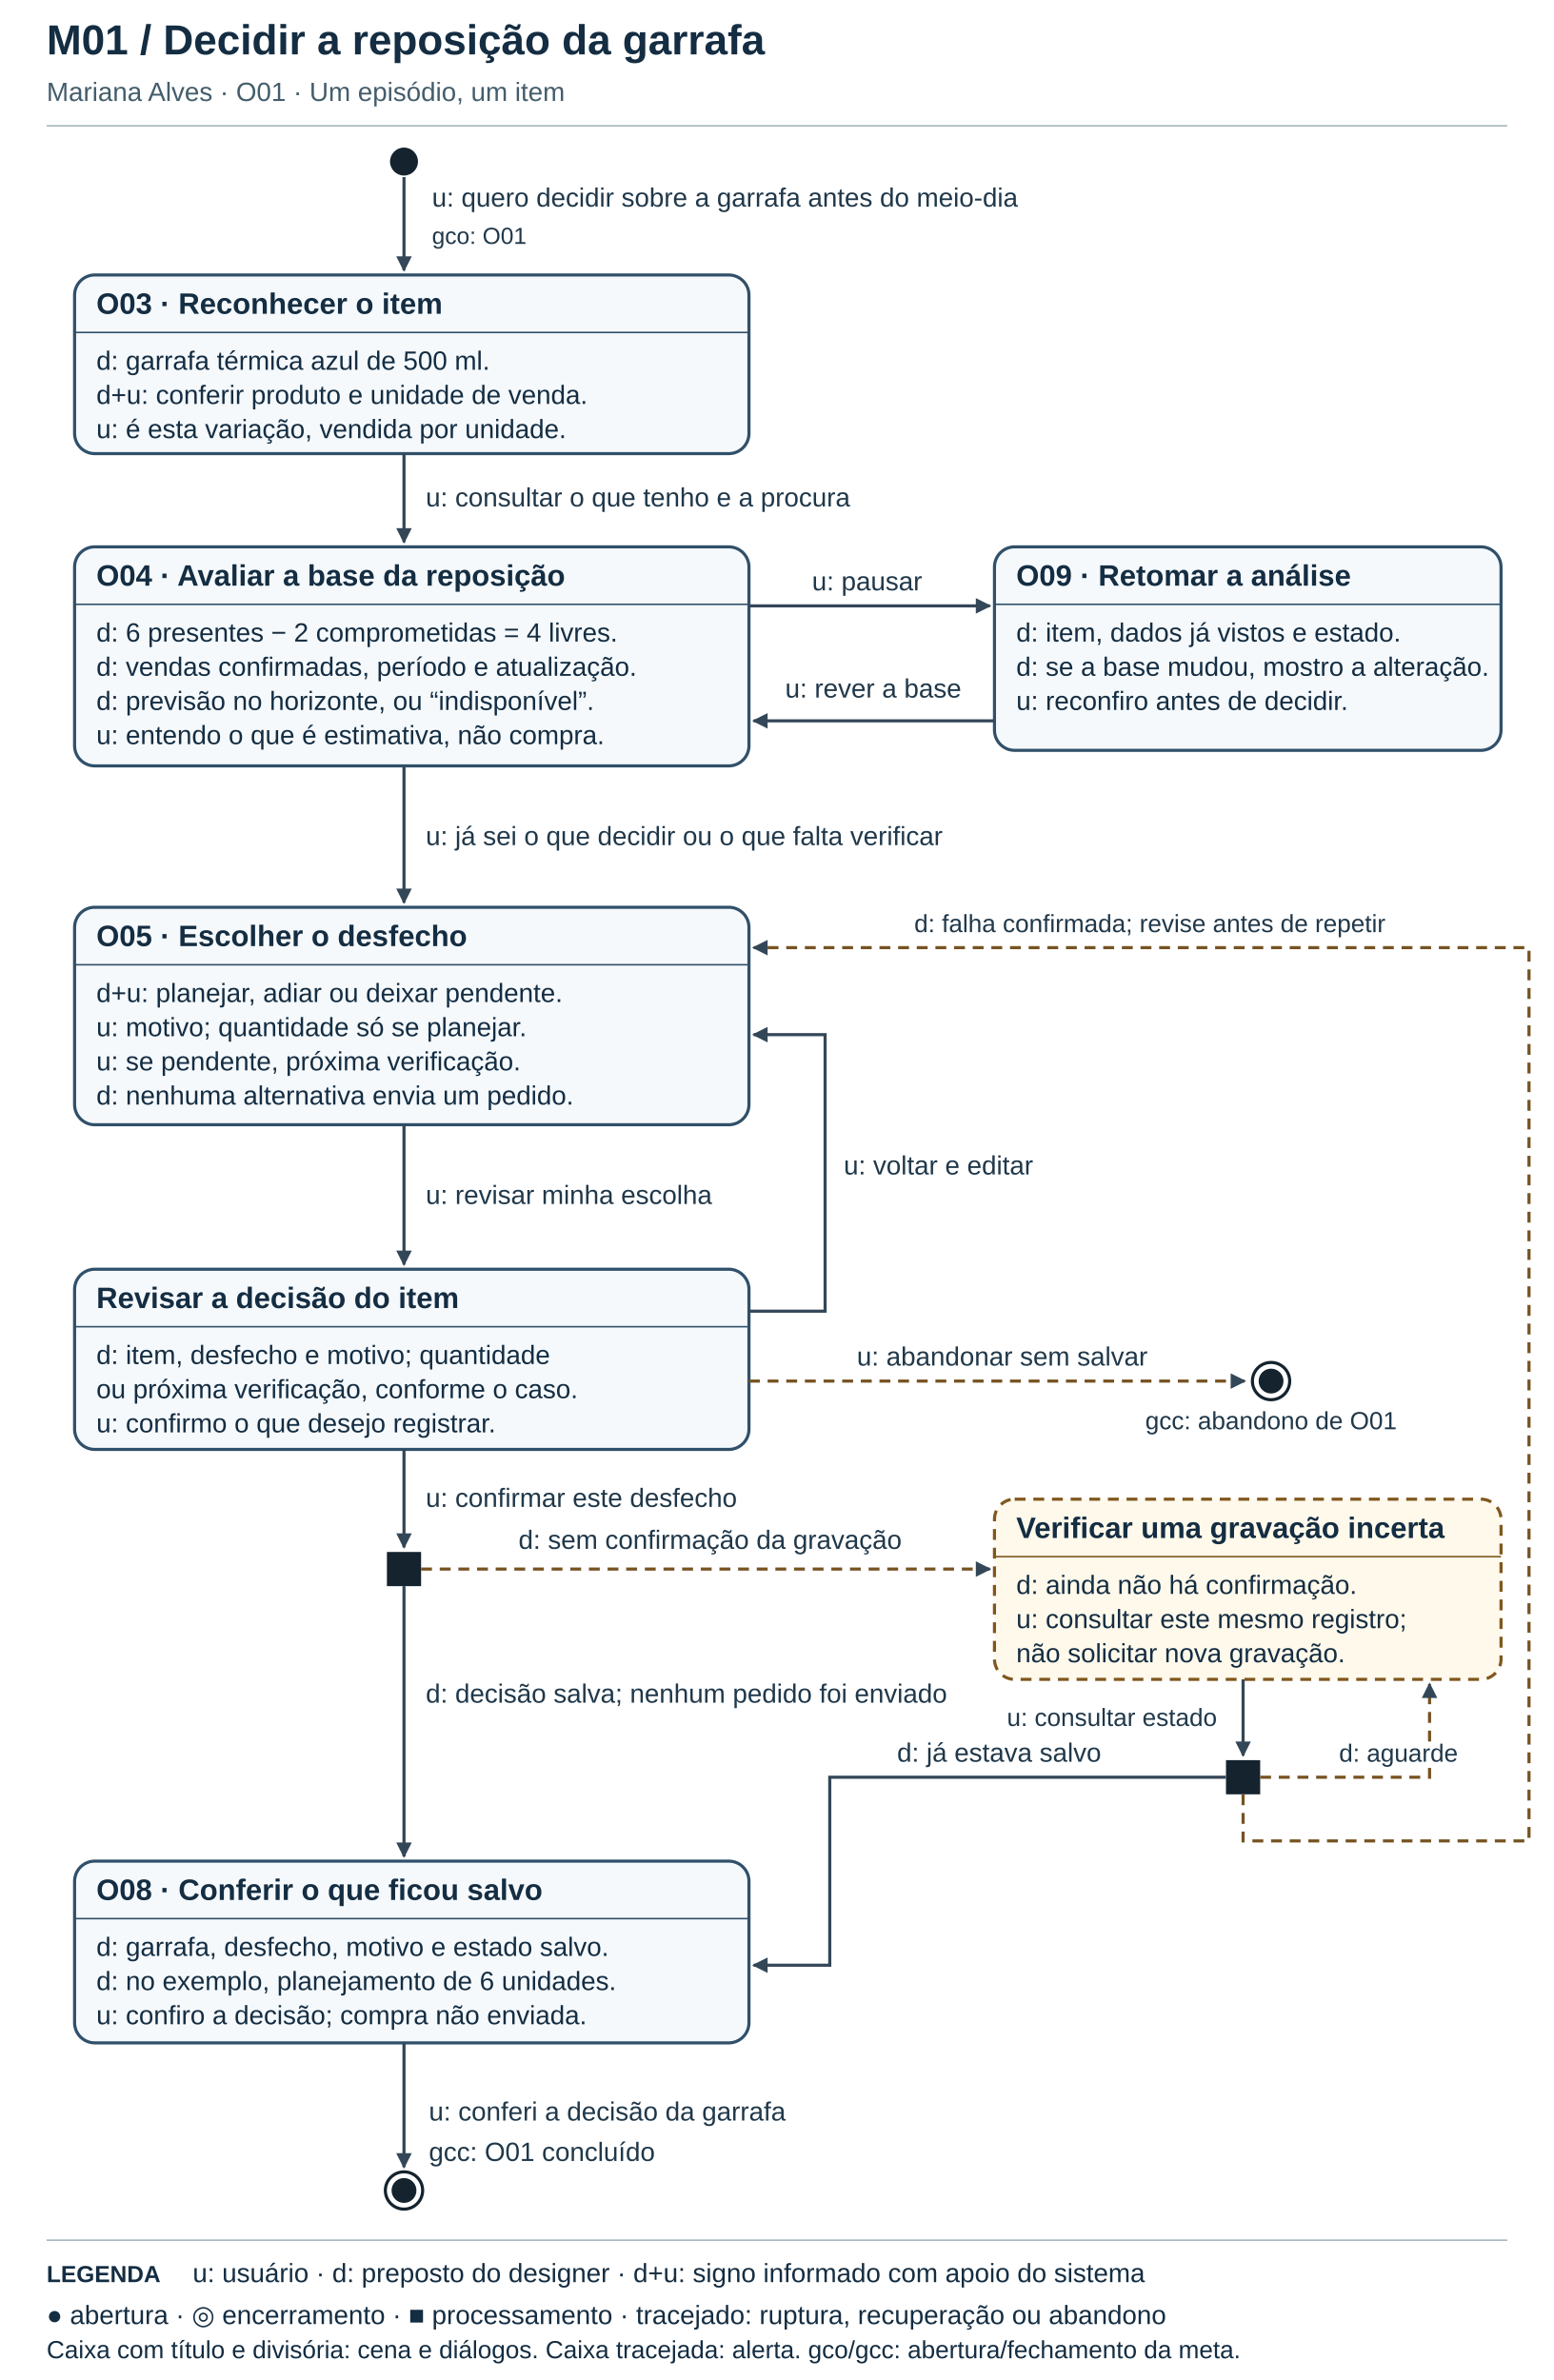
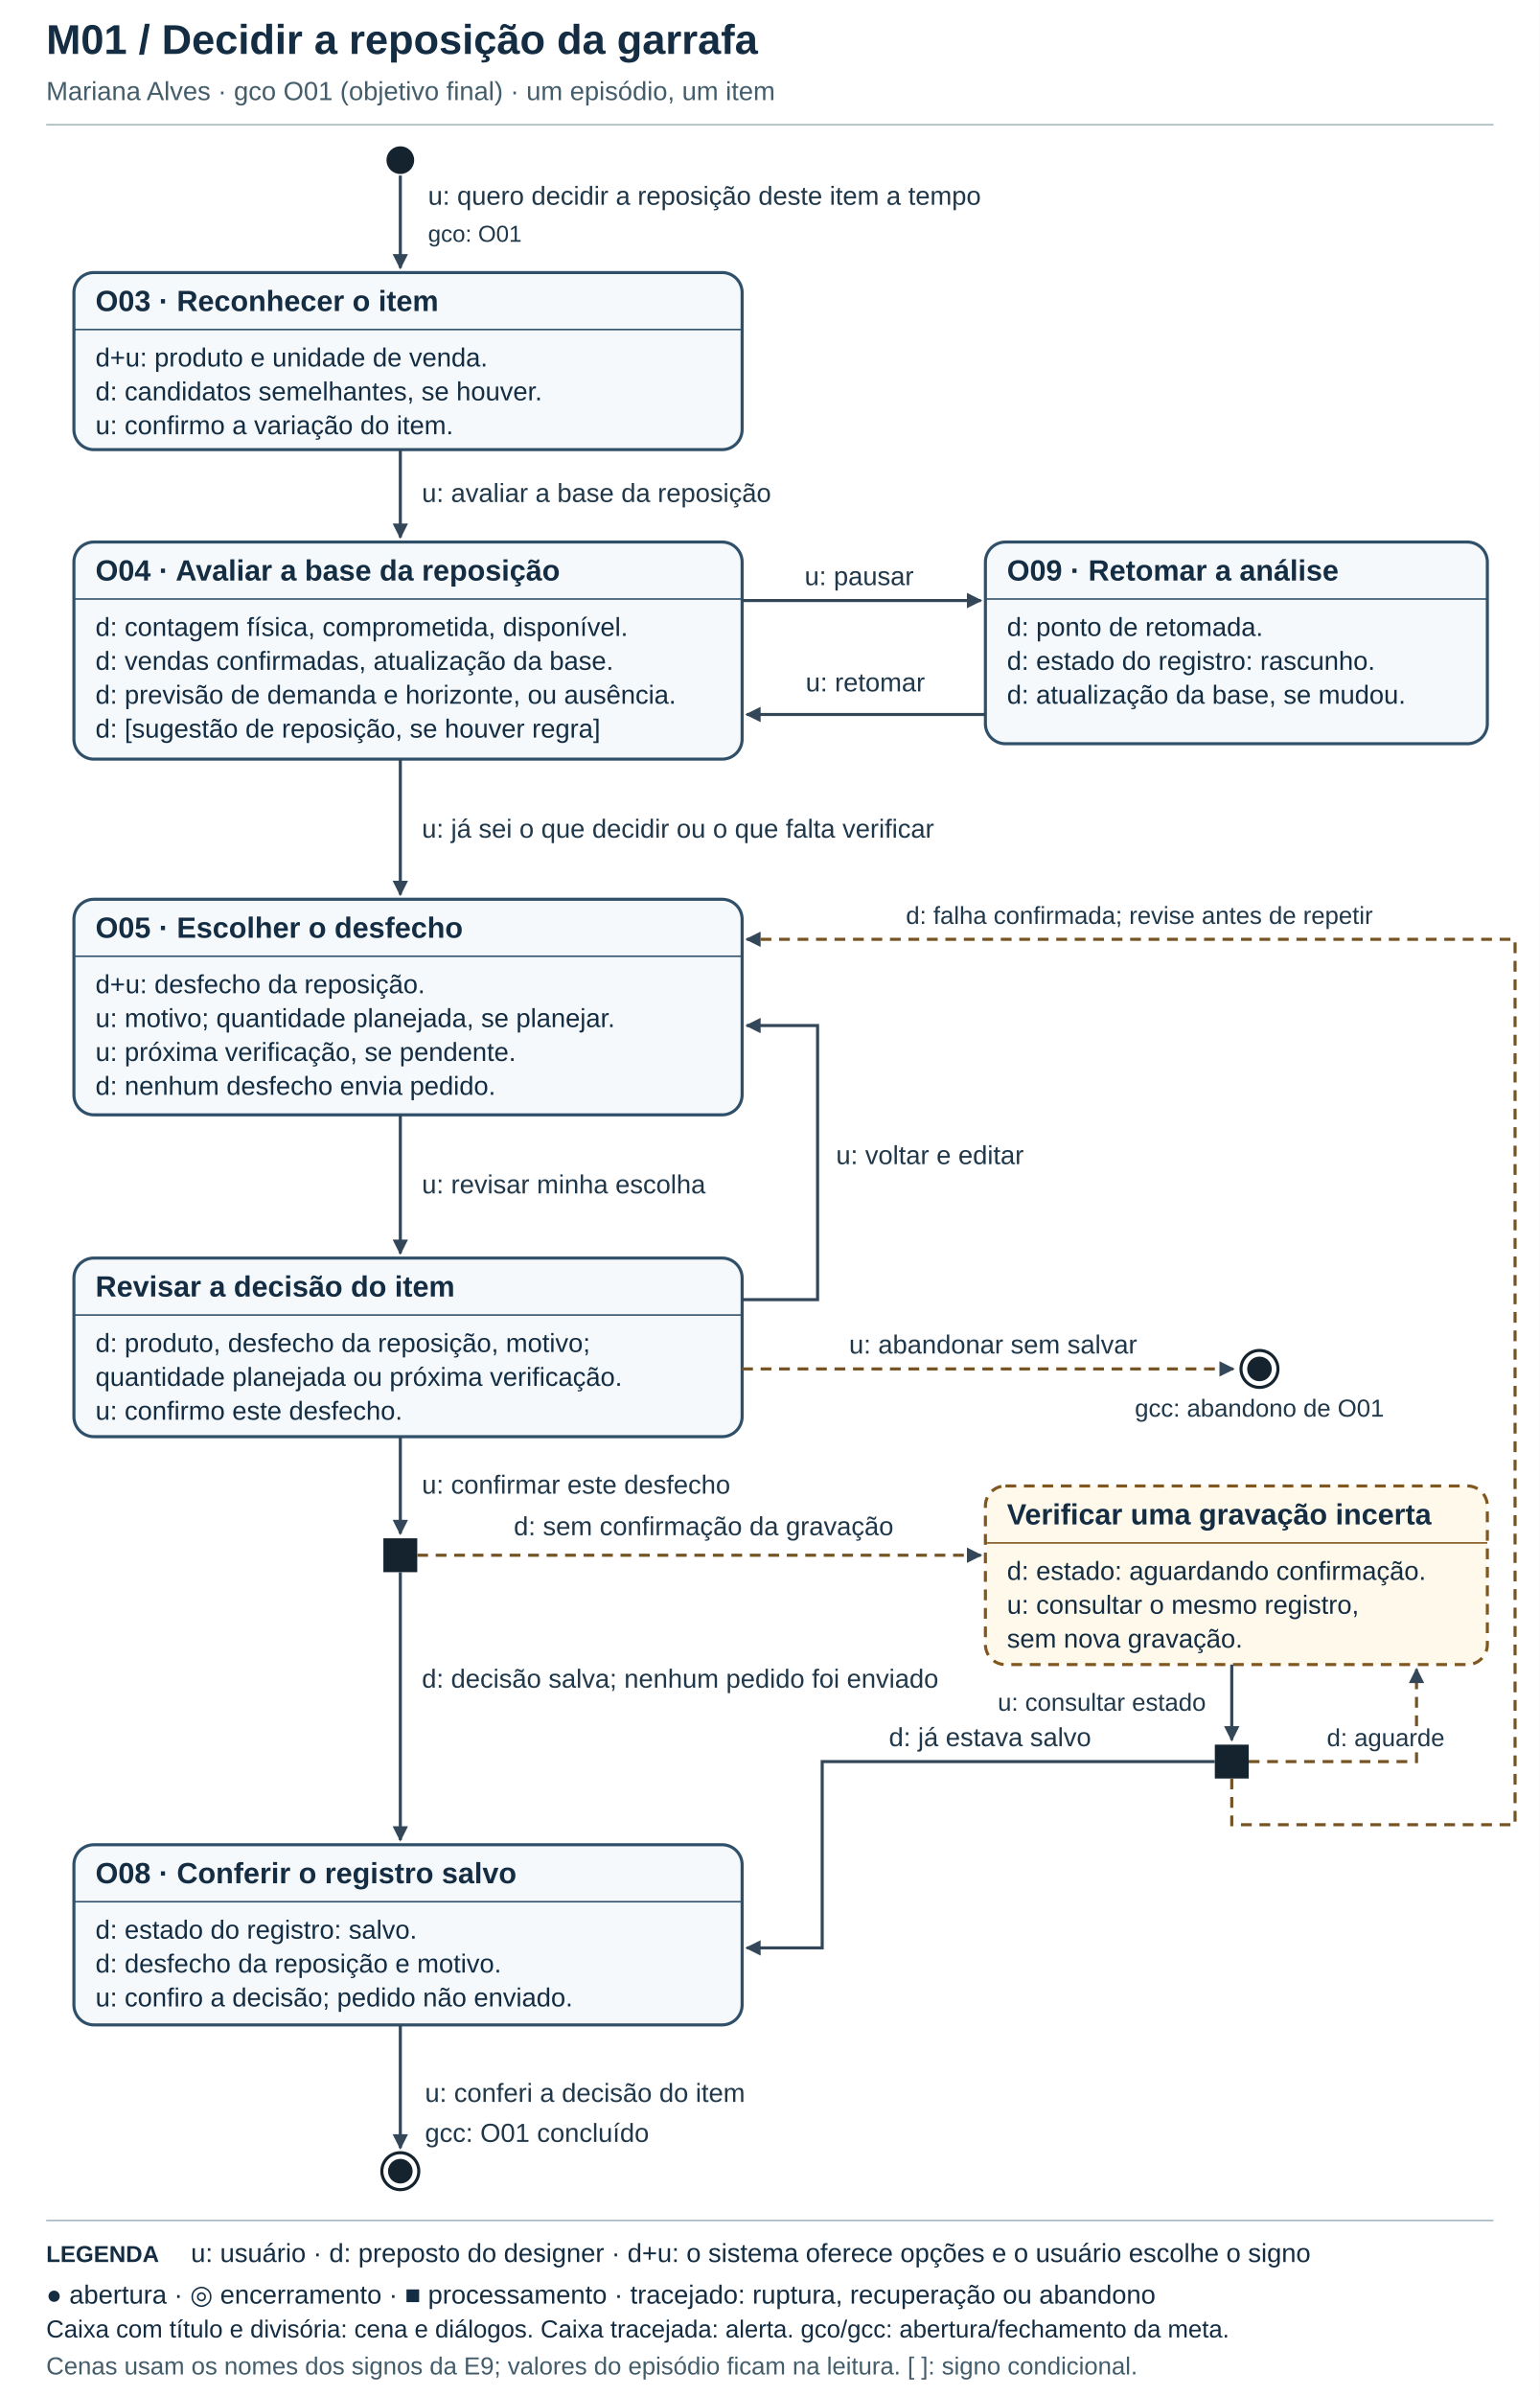
- <svg xmlns="http://www.w3.org/2000/svg" width="1000" height="1532" viewBox="0 0 1000 1532" role="img" aria-labelledby="title desc">
+ <svg xmlns="http://www.w3.org/2000/svg" width="1000" height="1556" viewBox="0 0 1000 1556" role="img" aria-labelledby="title desc">
  <defs>
    <marker id="tip" viewBox="0 0 10 10" refX="9" refY="5" markerWidth="5" markerHeight="5" orient="auto">
      <path d="M0 0L10 5L0 10Z" fill="#344758" />
    </marker>
  </defs>
-   <rect width="1000" height="1532" fill="white" />
+   <rect width="1000" height="1556" fill="white" />
  <g font-family="Arial, sans-serif" fill="#142d42">
    <text x="30" y="35" font-size="27" font-weight="700">M01   /   Decidir a reposição da garrafa</text>
-     <text x="30" y="65" font-size="17" fill="#445d6b">Mariana Alves   ·   O01   ·   Um episódio, um item</text>
+     <text x="30" y="65" font-size="17" fill="#445d6b">Mariana Alves   ·   gco O01 (objetivo final)   ·   um episódio, um item</text>
    <line x1="30" y1="81" x2="970" y2="81" stroke="#a7b7bf" />
    <circle cx="260" cy="104" r="9" fill="#14232e" />
    <path d="M260 114 V174" fill="none" stroke="#344758" stroke-width="2" marker-end="url(#tip)" />
-     <text x="278" y="133" font-size="17" text-anchor="start" fill="#20384a" stroke="white" stroke-width="5" paint-order="stroke" stroke-linejoin="round">u: quero decidir sobre a garrafa antes do meio-dia</text>
+     <text x="278" y="133" font-size="17" text-anchor="start" fill="#20384a" stroke="white" stroke-width="5" paint-order="stroke" stroke-linejoin="round">u: quero decidir a reposição deste item a tempo</text>
    <text x="278" y="157" font-size="15" text-anchor="start" fill="#20384a" stroke="white" stroke-width="5" paint-order="stroke" stroke-linejoin="round">gco: O01</text>
    <g>
      <rect x="48" y="177" width="434" height="115" rx="13" fill="#f5f9fc" stroke="#30506a" stroke-width="2" />
      <line x1="48" y1="214" x2="482" y2="214" stroke="#30506a" />
      <text x="62" y="202" font-size="19" font-weight="700">O03 · Reconhecer o item</text>
-       <text x="62" y="238" font-size="17">d: garrafa térmica azul de 500 ml.</text>
-       <text x="62" y="260" font-size="17">d+u: conferir produto e unidade de venda.</text>
-       <text x="62" y="282" font-size="17">u: é esta variação, vendida por unidade.</text>
+       <text x="62" y="238" font-size="17">d+u: produto e unidade de venda.</text>
+       <text x="62" y="260" font-size="17">d: candidatos semelhantes, se houver.</text>
+       <text x="62" y="282" font-size="17">u: confirmo a variação do item.</text>
    </g>
    <path d="M260 292 V349" fill="none" stroke="#344758" stroke-width="2" marker-end="url(#tip)" />
-     <text x="274" y="326" font-size="17" text-anchor="start" fill="#20384a" stroke="white" stroke-width="5" paint-order="stroke" stroke-linejoin="round">u: consultar o que tenho e a procura</text>
+     <text x="274" y="326" font-size="17" text-anchor="start" fill="#20384a" stroke="white" stroke-width="5" paint-order="stroke" stroke-linejoin="round">u: avaliar a base da reposição</text>
    <g>
      <rect x="48" y="352" width="434" height="141" rx="13" fill="#f5f9fc" stroke="#30506a" stroke-width="2" />
      <line x1="48" y1="389" x2="482" y2="389" stroke="#30506a" />
      <text x="62" y="377" font-size="19" font-weight="700">O04 · Avaliar a base da reposição</text>
-       <text x="62" y="413" font-size="17">d: 6 presentes − 2 comprometidas = 4 livres.</text>
-       <text x="62" y="435" font-size="17">d: vendas confirmadas, período e atualização.</text>
-       <text x="62" y="457" font-size="17">d: previsão no horizonte, ou “indisponível”.</text>
-       <text x="62" y="479" font-size="17">u: entendo o que é estimativa, não compra.</text>
+       <text x="62" y="413" font-size="17">d: contagem física, comprometida, disponível.</text>
+       <text x="62" y="435" font-size="17">d: vendas confirmadas, atualização da base.</text>
+       <text x="62" y="457" font-size="17">d: previsão de demanda e horizonte, ou ausência.</text>
+       <text x="62" y="479" font-size="17">d: [sugestão de reposição, se houver regra]</text>
    </g>
    <g>
      <rect x="640" y="352" width="326" height="131" rx="13" fill="#f5f9fc" stroke="#30506a" stroke-width="2" />
      <line x1="640" y1="389" x2="966" y2="389" stroke="#30506a" />
      <text x="654" y="377" font-size="19" font-weight="700">O09 · Retomar a análise</text>
-       <text x="654" y="413" font-size="17">d: item, dados já vistos e estado.</text>
-       <text x="654" y="435" font-size="17">d: se a base mudou, mostro a alteração.</text>
-       <text x="654" y="457" font-size="17">u: reconfiro antes de decidir.</text>
+       <text x="654" y="413" font-size="17">d: ponto de retomada.</text>
+       <text x="654" y="435" font-size="17">d: estado do registro: rascunho.</text>
+       <text x="654" y="457" font-size="17">d: atualização da base, se mudou.</text>
    </g>
    <path d="M482 390 H637" fill="none" stroke="#344758" stroke-width="2" marker-end="url(#tip)" />
    <text x="558" y="380" font-size="17" text-anchor="middle" fill="#20384a" stroke="white" stroke-width="5" paint-order="stroke" stroke-linejoin="round">u: pausar</text>
    <path d="M640 464 H485" fill="none" stroke="#344758" stroke-width="2" marker-end="url(#tip)" />
-     <text x="562" y="449" font-size="17" text-anchor="middle" fill="#20384a" stroke="white" stroke-width="5" paint-order="stroke" stroke-linejoin="round">u: rever a base</text>
+     <text x="562" y="449" font-size="17" text-anchor="middle" fill="#20384a" stroke="white" stroke-width="5" paint-order="stroke" stroke-linejoin="round">u: retomar</text>
    <path d="M260 493 V581" fill="none" stroke="#344758" stroke-width="2" marker-end="url(#tip)" />
    <text x="274" y="544" font-size="17" text-anchor="start" fill="#20384a" stroke="white" stroke-width="5" paint-order="stroke" stroke-linejoin="round">u: já sei o que decidir ou o que falta verificar</text>
    <g>
      <rect x="48" y="584" width="434" height="140" rx="13" fill="#f5f9fc" stroke="#30506a" stroke-width="2" />
      <line x1="48" y1="621" x2="482" y2="621" stroke="#30506a" />
      <text x="62" y="609" font-size="19" font-weight="700">O05 · Escolher o desfecho</text>
-       <text x="62" y="645" font-size="17">d+u: planejar, adiar ou deixar pendente.</text>
-       <text x="62" y="667" font-size="17">u: motivo; quantidade só se planejar.</text>
-       <text x="62" y="689" font-size="17">u: se pendente, próxima verificação.</text>
-       <text x="62" y="711" font-size="17">d: nenhuma alternativa envia um pedido.</text>
+       <text x="62" y="645" font-size="17">d+u: desfecho da reposição.</text>
+       <text x="62" y="667" font-size="17">u: motivo; quantidade planejada, se planejar.</text>
+       <text x="62" y="689" font-size="17">u: próxima verificação, se pendente.</text>
+       <text x="62" y="711" font-size="17">d: nenhum desfecho envia pedido.</text>
    </g>
    <path d="M260 724 V814" fill="none" stroke="#344758" stroke-width="2" marker-end="url(#tip)" />
    <text x="274" y="775" font-size="17" text-anchor="start" fill="#20384a" stroke="white" stroke-width="5" paint-order="stroke" stroke-linejoin="round">u: revisar minha escolha</text>
    <g>
      <rect x="48" y="817" width="434" height="116" rx="13" fill="#f5f9fc" stroke="#30506a" stroke-width="2" />
      <line x1="48" y1="854" x2="482" y2="854" stroke="#30506a" />
      <text x="62" y="842" font-size="19" font-weight="700">Revisar a decisão do item</text>
-       <text x="62" y="878" font-size="17">d: item, desfecho e motivo; quantidade</text>
-       <text x="62" y="900" font-size="17">ou próxima verificação, conforme o caso.</text>
-       <text x="62" y="922" font-size="17">u: confirmo o que desejo registrar.</text>
+       <text x="62" y="878" font-size="17">d: produto, desfecho da reposição, motivo;</text>
+       <text x="62" y="900" font-size="17">quantidade planejada ou próxima verificação.</text>
+       <text x="62" y="922" font-size="17">u: confirmo este desfecho.</text>
    </g>
    <path d="M482 844 H531 V666 H485" fill="none" stroke="#344758" stroke-width="2" marker-end="url(#tip)" />
    <text x="543" y="756" font-size="17" text-anchor="start" fill="#20384a" stroke="white" stroke-width="5" paint-order="stroke" stroke-linejoin="round">u: voltar e editar</text>
    <path d="M482 889 H801" fill="none" stroke="#765322" stroke-width="2" stroke-dasharray="7 5" marker-end="url(#tip)" />
    <text x="645" y="879" font-size="17" text-anchor="middle" fill="#20384a" stroke="white" stroke-width="5" paint-order="stroke" stroke-linejoin="round">u: abandonar sem salvar</text>
    <circle cx="818" cy="889" r="12" fill="white" stroke="#14232e" stroke-width="2" />
    <circle cx="818" cy="889" r="8" fill="#14232e" />
    <text x="818" y="920" font-size="16" text-anchor="middle" fill="#20384a" stroke="white" stroke-width="5" paint-order="stroke" stroke-linejoin="round">gcc: abandono de O01</text>
    <path d="M260 933 V996" fill="none" stroke="#344758" stroke-width="2" marker-end="url(#tip)" />
    <text x="274" y="970" font-size="17" text-anchor="start" fill="#20384a" stroke="white" stroke-width="5" paint-order="stroke" stroke-linejoin="round">u: confirmar este desfecho</text>
    <rect x="249" y="999" width="22" height="22" fill="#14232e" />
    <path d="M260 1021 V1195" fill="none" stroke="#344758" stroke-width="2" marker-end="url(#tip)" />
    <text x="274" y="1096" font-size="17" text-anchor="start" fill="#20384a" stroke="white" stroke-width="5" paint-order="stroke" stroke-linejoin="round">d: decisão salva; nenhum pedido foi enviado</text>
    <g>
      <rect x="48" y="1198" width="434" height="117" rx="13" fill="#f5f9fc" stroke="#30506a" stroke-width="2" />
      <line x1="48" y1="1235" x2="482" y2="1235" stroke="#30506a" />
-       <text x="62" y="1223" font-size="19" font-weight="700">O08 · Conferir o que ficou salvo</text>
-       <text x="62" y="1259" font-size="17">d: garrafa, desfecho, motivo e estado salvo.</text>
-       <text x="62" y="1281" font-size="17">d: no exemplo, planejamento de 6 unidades.</text>
-       <text x="62" y="1303" font-size="17">u: confiro a decisão; compra não enviada.</text>
+       <text x="62" y="1223" font-size="19" font-weight="700">O08 · Conferir o registro salvo</text>
+       <text x="62" y="1259" font-size="17">d: estado do registro: salvo.</text>
+       <text x="62" y="1281" font-size="17">d: desfecho da reposição e motivo.</text>
+       <text x="62" y="1303" font-size="17">u: confiro a decisão; pedido não enviado.</text>
    </g>
    <g>
      <rect x="640" y="965" width="326" height="116" rx="13" fill="#fff9eb" stroke="#80571e" stroke-width="2" stroke-dasharray="7 5" />
      <line x1="640" y1="1002" x2="966" y2="1002" stroke="#80571e" />
      <text x="654" y="990" font-size="19" font-weight="700">Verificar uma gravação incerta</text>
-       <text x="654" y="1026" font-size="17">d: ainda não há confirmação.</text>
-       <text x="654" y="1048" font-size="17">u: consultar este mesmo registro;</text>
-       <text x="654" y="1070" font-size="17">não solicitar nova gravação.</text>
+       <text x="654" y="1026" font-size="17">d: estado: aguardando confirmação.</text>
+       <text x="654" y="1048" font-size="17">u: consultar o mesmo registro,</text>
+       <text x="654" y="1070" font-size="17">sem nova gravação.</text>
    </g>
    <path d="M271 1010 H637" fill="none" stroke="#765322" stroke-width="2" stroke-dasharray="7 5" marker-end="url(#tip)" />
    <text x="457" y="997" font-size="17" text-anchor="middle" fill="#20384a" stroke="white" stroke-width="5" paint-order="stroke" stroke-linejoin="round">d: sem confirmação da gravação</text>
    <path d="M800 1081 V1130" fill="none" stroke="#344758" stroke-width="2" marker-end="url(#tip)" />
    <text x="648" y="1111" font-size="16" text-anchor="start" fill="#20384a" stroke="white" stroke-width="5" paint-order="stroke" stroke-linejoin="round">u: consultar estado</text>
    <rect x="789" y="1133" width="22" height="22" fill="#14232e" />
    <path d="M789 1144 H534 V1265 H485" fill="none" stroke="#344758" stroke-width="2" marker-end="url(#tip)" />
    <text x="643" y="1134" font-size="17" text-anchor="middle" fill="#20384a" stroke="white" stroke-width="5" paint-order="stroke" stroke-linejoin="round">d: já estava salvo</text>
    <path d="M811 1144 H920 V1084" fill="none" stroke="#765322" stroke-width="2" stroke-dasharray="7 5" marker-end="url(#tip)" />
    <text x="900" y="1134" font-size="16" text-anchor="middle" fill="#20384a" stroke="white" stroke-width="5" paint-order="stroke" stroke-linejoin="round">d: aguarde</text>
    <path d="M800 1155 V1185 H984 V610 H485" fill="none" stroke="#765322" stroke-width="2" stroke-dasharray="7 5" marker-end="url(#tip)" />
    <text x="740" y="600" font-size="16" text-anchor="middle" fill="#20384a" stroke="white" stroke-width="5" paint-order="stroke" stroke-linejoin="round">d: falha confirmada; revise antes de repetir</text>
    <path d="M260 1315 V1395" fill="none" stroke="#344758" stroke-width="2" marker-end="url(#tip)" />
-     <text x="276" y="1365" font-size="17" text-anchor="start" fill="#20384a" stroke="white" stroke-width="5" paint-order="stroke" stroke-linejoin="round">u: conferi a decisão da garrafa</text>
+     <text x="276" y="1365" font-size="17" text-anchor="start" fill="#20384a" stroke="white" stroke-width="5" paint-order="stroke" stroke-linejoin="round">u: conferi a decisão do item</text>
    <text x="276" y="1391" font-size="17" text-anchor="start" fill="#20384a" stroke="white" stroke-width="5" paint-order="stroke" stroke-linejoin="round">gcc: O01 concluído</text>
    <circle cx="260" cy="1410" r="12" fill="white" stroke="#14232e" stroke-width="2" />
    <circle cx="260" cy="1410" r="8" fill="#14232e" />
    <line x1="30" y1="1442" x2="970" y2="1442" stroke="#a7b7bf" />
    <text x="30" y="1469" font-size="15" font-weight="700">LEGENDA</text>
-     <text x="124" y="1469" font-size="17">u: usuário   ·   d: preposto do designer   ·   d+u: signo informado com apoio do sistema</text>
+     <text x="124" y="1469" font-size="17">u: usuário   ·   d: preposto do designer   ·   d+u: o sistema oferece opções e o usuário escolhe o signo</text>
    <text x="30" y="1496" font-size="17">● abertura   ·   ◎ encerramento   ·   ■ processamento   ·   tracejado: ruptura, recuperação ou abandono</text>
    <text x="30" y="1518" font-size="16">Caixa com título e divisória: cena e diálogos. Caixa tracejada: alerta. gco/gcc: abertura/fechamento da meta.</text>
+     <text x="30" y="1542" font-size="16" fill="#445d6b">Cenas usam os nomes dos signos da E9; valores do episódio ficam na leitura. [ ]: signo condicional.</text>
  </g>
</svg>
